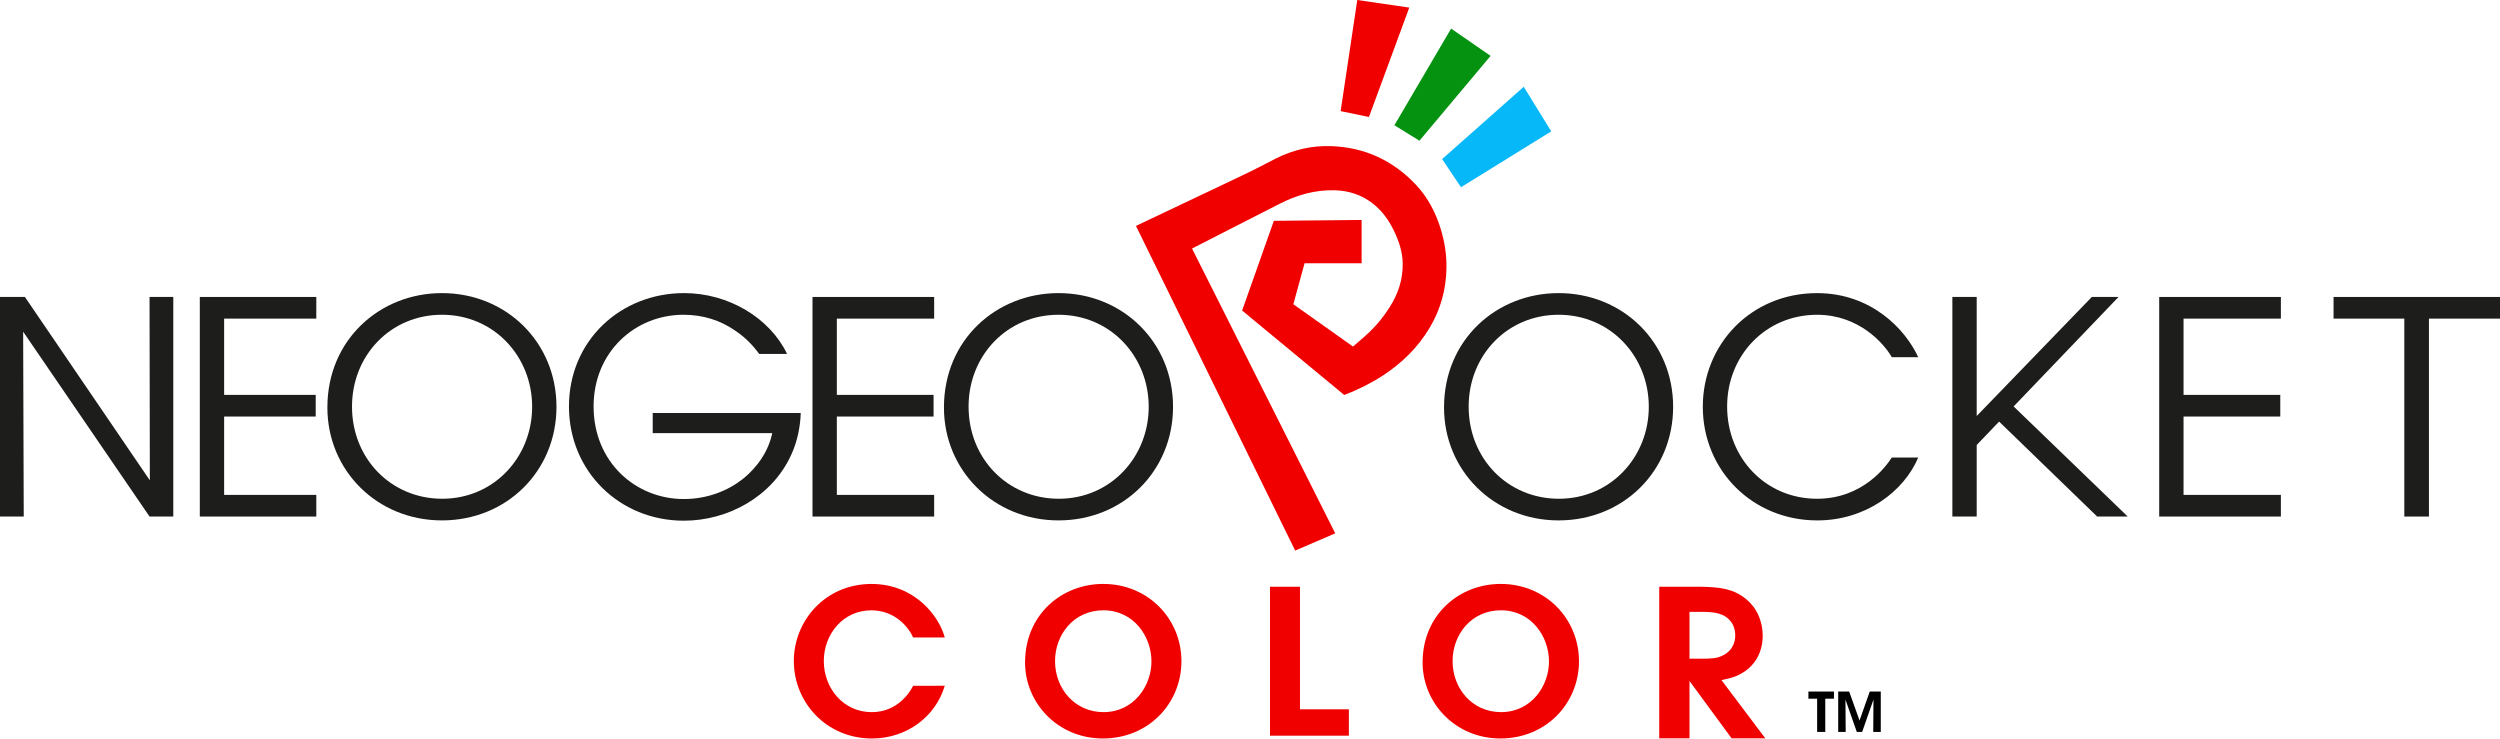
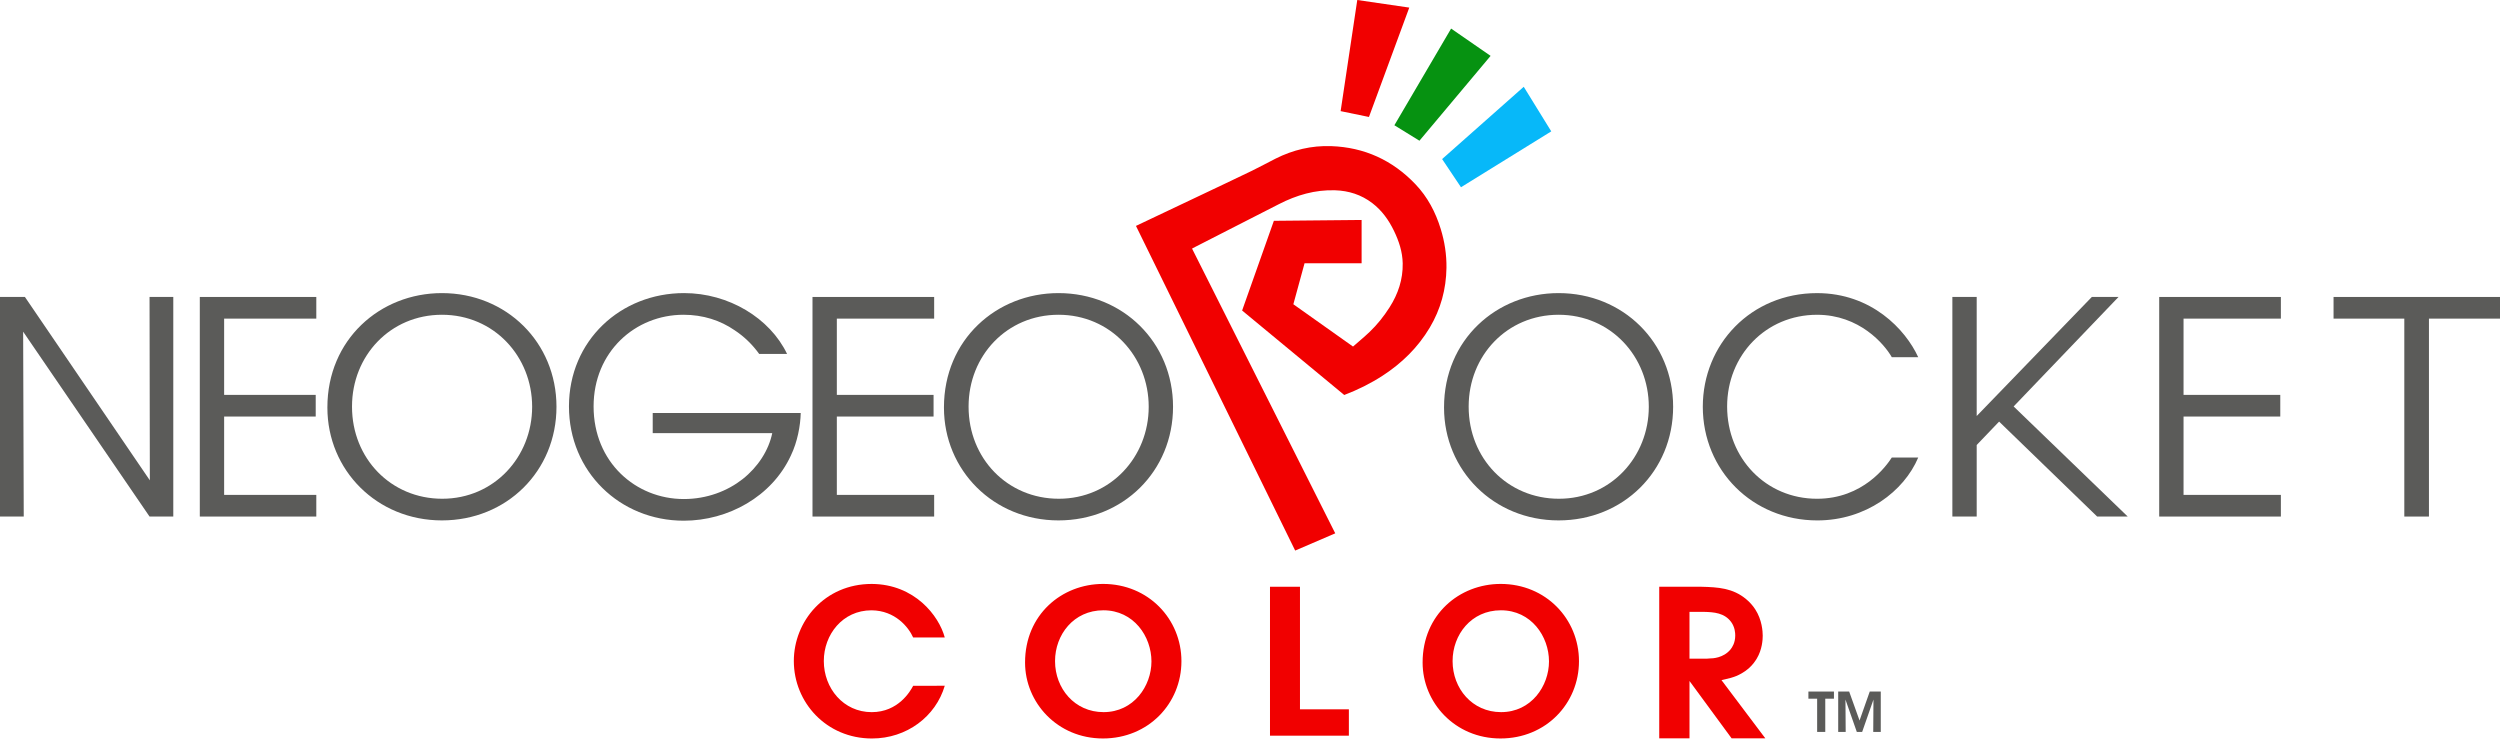
<svg xmlns="http://www.w3.org/2000/svg" version="1.1" id="Ebene_3" x="0px" y="0px" width="566.927px" height="167.468px" viewBox="0 0 566.927 167.468" enable-background="new 0 0 566.927 167.468" xml:space="preserve">
  <g>
    <g>
-       <path fill="#1D1D1B" d="M33.98,108.929l-0.068-41.587h5.384v49.797h-5.384L5.249,75.215l0.135,41.924H0V67.342h5.652    L33.98,108.929z" />
-       <path fill="#1D1D1B" d="M45.31,67.342h26.419v4.912H50.827v17.294h20.767v4.912H50.827v17.767h20.902v4.912H45.31V67.342z" />
-       <path fill="#1D1D1B" d="M74.242,92.375c0-15.341,11.911-25.908,25.976-25.908c14.602,0,25.975,11.171,25.975,25.773    c0,14.604-11.305,25.773-25.975,25.773c-14.738,0-25.976-11.373-25.976-25.572V92.375z M79.827,92.24    c0,11.709,8.815,20.861,20.458,20.861c11.776,0,20.39-9.486,20.39-20.861c0-11.373-8.613-20.861-20.457-20.861    c-11.709,0-20.391,9.286-20.391,20.792V92.24z" />
-       <path fill="#1D1D1B" d="M172.16,80.262c-1.548-2.153-3.433-3.97-5.586-5.383c-3.23-2.221-7.133-3.5-11.574-3.5    c-10.902,0-20.39,8.344-20.39,20.792c0,12.652,9.556,20.996,20.457,20.996c5.249,0,9.892-1.815,13.324-4.508    c3.5-2.76,5.922-6.527,6.73-10.432h-27.104v-4.576h33.564c-0.067,2.895-0.74,6.527-2.221,9.624    c-4.307,9.354-14.267,14.804-24.293,14.804c-14.535,0-26.042-11.17-26.042-25.908c0-14.938,11.709-25.706,26.109-25.706    c10.094,0,19.448,5.653,23.351,13.795h-6.325V80.262L172.16,80.262z" />
-       <path fill="#1D1D1B" d="M184.25,67.342h27.59v4.912h-22.071v17.294h21.937v4.912h-21.937v17.767h22.071v4.912h-27.59V67.342z" />
-       <path fill="#1D1D1B" d="M214.061,92.375c0-15.341,11.911-25.908,25.975-25.908c14.603,0,25.975,11.171,25.975,25.773    c0,14.604-11.305,25.773-25.975,25.773c-14.737,0-25.975-11.373-25.975-25.572V92.375z M219.646,92.24    c0,11.709,8.815,20.861,20.457,20.861c11.777,0,20.39-9.486,20.39-20.861c0-11.373-8.613-20.861-20.457-20.861    c-11.709,0-20.39,9.286-20.39,20.792V92.24L219.646,92.24z" />
+       <path fill="#5B5B59" d="M33.98,108.929l-0.068-41.587h5.384v49.797h-5.384L5.249,75.215l0.135,41.924H0V67.342h5.652    L33.98,108.929z" />
+       <path fill="#5B5B59" d="M45.31,67.342h26.419v4.912H50.827v17.294h20.767v4.912H50.827v17.767h20.902v4.912H45.31V67.342z" />
+       <path fill="#5B5B59" d="M74.242,92.375c0-15.341,11.911-25.908,25.976-25.908c14.602,0,25.975,11.171,25.975,25.773    c0,14.604-11.305,25.773-25.975,25.773c-14.738,0-25.976-11.373-25.976-25.572V92.375z M79.827,92.24    c0,11.709,8.815,20.861,20.458,20.861c11.776,0,20.39-9.486,20.39-20.861c0-11.373-8.613-20.861-20.457-20.861    c-11.709,0-20.391,9.286-20.391,20.792V92.24z" />
+       <path fill="#5B5B59" d="M172.16,80.262c-1.548-2.153-3.433-3.97-5.586-5.383c-3.23-2.221-7.133-3.5-11.574-3.5    c-10.902,0-20.39,8.344-20.39,20.792c0,12.652,9.556,20.996,20.457,20.996c5.249,0,9.892-1.815,13.324-4.508    c3.5-2.76,5.922-6.527,6.73-10.432h-27.104v-4.576h33.564c-0.067,2.895-0.74,6.527-2.221,9.624    c-4.307,9.354-14.267,14.804-24.293,14.804c-14.535,0-26.042-11.17-26.042-25.908c0-14.938,11.709-25.706,26.109-25.706    c10.094,0,19.448,5.653,23.351,13.795h-6.325V80.262L172.16,80.262z" />
+       <path fill="#5B5B59" d="M184.25,67.342h27.59v4.912h-22.071v17.294h21.937v4.912h-21.937v17.767h22.071v4.912h-27.59V67.342z" />
+       <path fill="#5B5B59" d="M214.061,92.375c0-15.341,11.911-25.908,25.975-25.908c14.603,0,25.975,11.171,25.975,25.773    c0,14.604-11.305,25.773-25.975,25.773c-14.737,0-25.975-11.373-25.975-25.572V92.375z M219.646,92.24    c0,11.709,8.815,20.861,20.457,20.861c11.777,0,20.39-9.486,20.39-20.861c0-11.373-8.613-20.861-20.457-20.861    c-11.709,0-20.39,9.286-20.39,20.792V92.24L219.646,92.24z" />
    </g>
    <g>
-       <path fill="#1D1D1B" d="M327.466,92.375c0-15.341,11.91-25.908,25.976-25.908c14.603,0,25.976,11.171,25.976,25.773    c0,14.604-11.305,25.773-25.976,25.773c-14.737,0-25.976-11.373-25.976-25.572V92.375z M333.05,92.24    c0,11.709,8.816,20.861,20.459,20.861c11.777,0,20.391-9.486,20.391-20.861c0-11.373-8.613-20.861-20.458-20.861    c-11.708,0-20.392,9.286-20.392,20.792V92.24L333.05,92.24z" />
-       <path fill="#1D1D1B" d="M435.001,103.748c-3.229,7.672-11.91,14.268-22.879,14.268c-14.736,0-25.976-11.373-25.976-25.772    c0-14.2,10.97-25.774,25.906-25.774c12.313,0,20.054,8.21,22.946,14.535h-5.99c-1.684-2.96-7.334-9.623-16.956-9.623    c-11.642,0-20.39,9.219-20.39,20.793c0,11.777,8.813,20.929,20.39,20.929c10.433,0,15.745-7.47,16.956-9.354L435.001,103.748    L435.001,103.748z" />
-       <path fill="#1D1D1B" d="M489.644,67.342h27.592v4.912h-22.072v17.294h21.936v4.912h-21.936v17.767h22.072v4.912h-27.592V67.342    L489.644,67.342z" />
-       <path fill="#1D1D1B" d="M545.228,72.254h-16.047v-4.912h37.746v4.912h-16.113v44.885h-5.586V72.254z" />
+       <path fill="#5B5B59" d="M327.466,92.375c0-15.341,11.91-25.908,25.976-25.908c14.603,0,25.976,11.171,25.976,25.773    c0,14.604-11.305,25.773-25.976,25.773c-14.737,0-25.976-11.373-25.976-25.572V92.375z M333.05,92.24    c0,11.709,8.816,20.861,20.459,20.861c11.777,0,20.391-9.486,20.391-20.861c0-11.373-8.613-20.861-20.458-20.861    c-11.708,0-20.392,9.286-20.392,20.792V92.24L333.05,92.24z" />
+       <path fill="#5B5B59" d="M435.001,103.748c-3.229,7.672-11.91,14.268-22.879,14.268c-14.736,0-25.976-11.373-25.976-25.772    c0-14.2,10.97-25.774,25.906-25.774c12.313,0,20.054,8.21,22.946,14.535h-5.99c-1.684-2.96-7.334-9.623-16.956-9.623    c-11.642,0-20.39,9.219-20.39,20.793c0,11.777,8.813,20.929,20.39,20.929c10.433,0,15.745-7.47,16.956-9.354L435.001,103.748    L435.001,103.748z" />
+       <path fill="#5B5B59" d="M489.644,67.342h27.592v4.912h-22.072v17.294h21.936v4.912h-21.936v17.767h22.072v4.912h-27.592V67.342    L489.644,67.342z" />
+       <path fill="#5B5B59" d="M545.228,72.254h-16.047v-4.912h37.746v4.912h-16.113v44.885h-5.586V72.254z" />
    </g>
    <path fill="#F10000" d="M214.245,155.511c-2.053,6.982-8.625,11.957-16.521,11.957c-10.314,0-17.707-8.17-17.707-17.569   c0-8.99,6.982-17.479,17.662-17.479c9.721,0.047,15.243,7.211,16.566,12.142h-7.165c-1.049-2.328-4.061-6.115-9.447-6.162   c-6.572,0-10.816,5.521-10.816,11.5c0,6.162,4.427,11.594,10.862,11.594c6.024,0,8.763-4.746,9.401-5.979L214.245,155.511   L214.245,155.511z" />
    <path fill="#F10000" d="M232.454,150.216c0-10.813,8.306-17.799,17.708-17.799c10.223,0,17.753,7.94,17.753,17.524   s-7.485,17.523-17.799,17.523c-10.36,0-17.662-8.168-17.662-17.203V150.216L232.454,150.216z M239.254,149.943   c0,6.162,4.427,11.547,11,11.547c6.846,0,10.862-5.934,10.862-11.5c0-5.658-4.016-11.594-10.908-11.594   c-6.754,0-10.954,5.567-10.954,11.502V149.943z" />
    <path fill="#F10000" d="M287.996,133.059h6.799v27.793h11.09v5.979h-17.889V133.059z" />
    <path fill="#F10000" d="M322.606,150.216c0-10.813,8.306-17.799,17.707-17.799c10.224,0,17.754,7.94,17.754,17.524   s-7.485,17.523-17.799,17.523c-10.358,0-17.662-8.168-17.662-17.203V150.216z M329.406,149.943c0,6.162,4.428,11.547,10.998,11.547   c6.846,0,10.862-5.934,10.862-11.5c0-5.658-4.017-11.594-10.907-11.594c-6.754,0-10.953,5.567-10.953,11.502V149.943   L329.406,149.943z" />
-     <path fill="#1D1D1B" d="M475.574,117.139h6.932l-25.871-24.968l23.783-24.83h-6.055l-26.105,26.998v-6.396V67.342h-5.518v49.797   h5.518v-16.228l5.08-5.306L475.574,117.139z" />
+     <path fill="#5B5B59" d="M475.574,117.139h6.932l-25.871-24.968l23.783-24.83h-6.055l-26.105,26.998v-6.396V67.342h-5.518v49.797   h5.518v-16.228l5.08-5.306L475.574,117.139z" />
    <path fill="#F10000" d="M385.808,133.059c3.799,0.096,7.156,0.291,10.176,2.821c0.778,0.636,1.51,1.461,2.045,2.289   c1.559,2.388,1.704,5.063,1.704,5.99c0,0.825-0.097,3.114-1.362,5.209c-0.342,0.532-0.779,1.264-1.802,2.188   c-1.12,0.976-2.288,1.51-2.728,1.704c-0.828,0.341-1.654,0.585-3.456,0.974l9.933,13.193h-7.645l-9.543-12.998v12.998h-6.864   v-34.371L385.808,133.059L385.808,133.059z M383.13,149.369h3.408c0.391,0,0.729,0,1.121-0.049c0.729,0,3.164-0.098,4.771-2.045   c0.388-0.488,1.071-1.51,1.071-3.166c0-0.535-0.049-1.851-0.926-3.064c-1.511-2.047-3.848-2.24-6.186-2.291h-3.262v10.615H383.13z" />
    <path fill="none" d="M302.794,120.945c-10.838-21.554-21.646-43.05-32.461-64.562c0.06-0.042,0.108-0.083,0.163-0.11   c2.697-1.38,5.395-2.76,8.091-4.138c3.812-1.946,7.625-3.883,11.433-5.839c4.003-2.056,8.21-3.293,12.751-3.146   c3.091,0.1,5.925,0.999,8.411,2.895c2.194,1.674,3.747,3.848,4.937,6.306c1.129,2.332,1.934,4.759,1.979,7.377   c0.063,3.636-1.036,6.924-2.985,9.977c-1.306,2.042-2.796,3.921-4.544,5.584c-1.204,1.146-2.491,2.204-3.739,3.299   c-4.569-3.241-9.041-6.41-13.531-9.593c0.853-3.113,1.693-6.198,2.539-9.291c4.361,0,8.662,0,12.94,0c0-3.277,0-6.527,0-9.823   c-6.682,0.064-13.29,0.127-19.897,0.193c-2.407,6.801-4.803,13.565-7.2,20.342c7.735,6.398,15.444,12.774,23.159,19.157   c3.066-1.169,5.975-2.609,8.713-4.387c4.363-2.835,8-6.396,10.671-10.881c2.481-4.169,3.728-8.71,3.796-13.559   c0.042-3.005-0.414-5.943-1.298-8.823c-1.173-3.816-2.987-7.27-5.755-10.165c-5.189-5.433-11.553-8.353-19.081-8.621   c-4.45-0.158-8.66,0.847-12.632,2.842c-1.789,0.9-3.541,1.872-5.341,2.744c-4.01,1.939-8.04,3.837-12.062,5.748   c-3.547,1.686-7.095,3.366-10.642,5.047c-1.199,0.569-2.399,1.14-3.6,1.71c12.046,24.561,24.078,49.093,36.104,73.625   C296.762,123.541,299.748,122.255,302.794,120.945z" />
    <path fill="#F10000" d="M302.794,120.945c-3.047,1.311-6.032,2.596-9.086,3.908c-12.025-24.529-24.059-49.063-36.104-73.624   c1.201-0.57,2.4-1.141,3.6-1.71c3.547-1.682,7.095-3.362,10.642-5.047c4.022-1.911,8.052-3.809,12.062-5.748   c1.8-0.872,3.552-1.844,5.341-2.744c3.972-1.996,8.182-3,12.631-2.842c7.529,0.268,13.893,3.188,19.082,8.621   c2.768,2.895,4.582,6.348,5.754,10.165c0.885,2.879,1.341,5.818,1.299,8.823c-0.068,4.849-1.313,9.39-3.796,13.559   c-2.673,4.484-6.308,8.045-10.673,10.881c-2.736,1.776-5.645,3.217-8.711,4.386c-7.715-6.382-15.424-12.758-23.159-19.156   c2.397-6.777,4.793-13.541,7.2-20.342c6.607-0.065,13.218-0.129,19.897-0.193c0,3.296,0,6.546,0,9.823c-4.278,0-8.579,0-12.94,0   c-0.846,3.093-1.688,6.178-2.539,9.291c4.49,3.183,8.961,6.352,13.531,9.593c1.248-1.095,2.535-2.153,3.739-3.299   c1.748-1.663,3.238-3.542,4.543-5.584c1.95-3.053,3.05-6.341,2.986-9.977c-0.048-2.618-0.851-5.045-1.979-7.377   c-1.188-2.458-2.742-4.632-4.937-6.306c-2.486-1.896-5.32-2.794-8.411-2.895c-4.541-0.147-8.748,1.089-12.751,3.146   c-3.806,1.956-7.621,3.893-11.433,5.839c-2.697,1.378-5.395,2.758-8.091,4.138c-0.055,0.028-0.104,0.069-0.163,0.11   C281.149,77.895,291.957,99.391,302.794,120.945z" />
    <path fill="#F10000" d="M310.439,26.526c-2.162-0.445-4.264-0.879-6.423-1.324c1.257-8.395,2.514-16.788,3.774-25.202   c3.935,0.574,7.832,1.145,11.791,1.724C316.526,10.012,313.488,18.253,310.439,26.526z" />
    <path fill="#07B8F9" d="M345.539,19.679c2.088,3.381,4.147,6.72,6.241,10.112c-6.819,4.222-13.635,8.44-20.472,12.671   c-1.434-2.14-2.84-4.241-4.278-6.391C333.195,30.612,339.347,25.163,345.539,19.679z" />
    <path fill="#069211" d="M329.069,6.482c3.017,2.085,5.979,4.134,8.954,6.19c-5.377,6.412-10.738,12.805-16.136,19.239   c-1.888-1.165-3.759-2.319-5.683-3.507C320.475,21.129,324.753,13.837,329.069,6.482z" />
    <g>
-       <path d="M412.074,158.443h-1.98v-1.621h5.791v1.621h-1.967v7.535h-1.844V158.443L412.074,158.443z" />
-       <path d="M416.851,165.979v-9.156h2.486l2.354,6.57l2.313-6.57h2.5v9.156h-1.709l0.051-7.338l-2.563,7.338h-1.213l-2.574-7.338    l0.051,7.338H416.851z" />
+       <path fill="#5B5B59" d="M412.074,158.443h-1.98v-1.621h5.791v1.621h-1.967v7.535h-1.844V158.443L412.074,158.443z" />
+       <path fill="#5B5B59" d="M416.851,165.979v-9.156h2.486l2.354,6.57l2.313-6.57h2.5v9.156h-1.709l0.051-7.338l-2.563,7.338h-1.213l-2.574-7.338    l0.051,7.338H416.851z" />
    </g>
  </g>
</svg>
